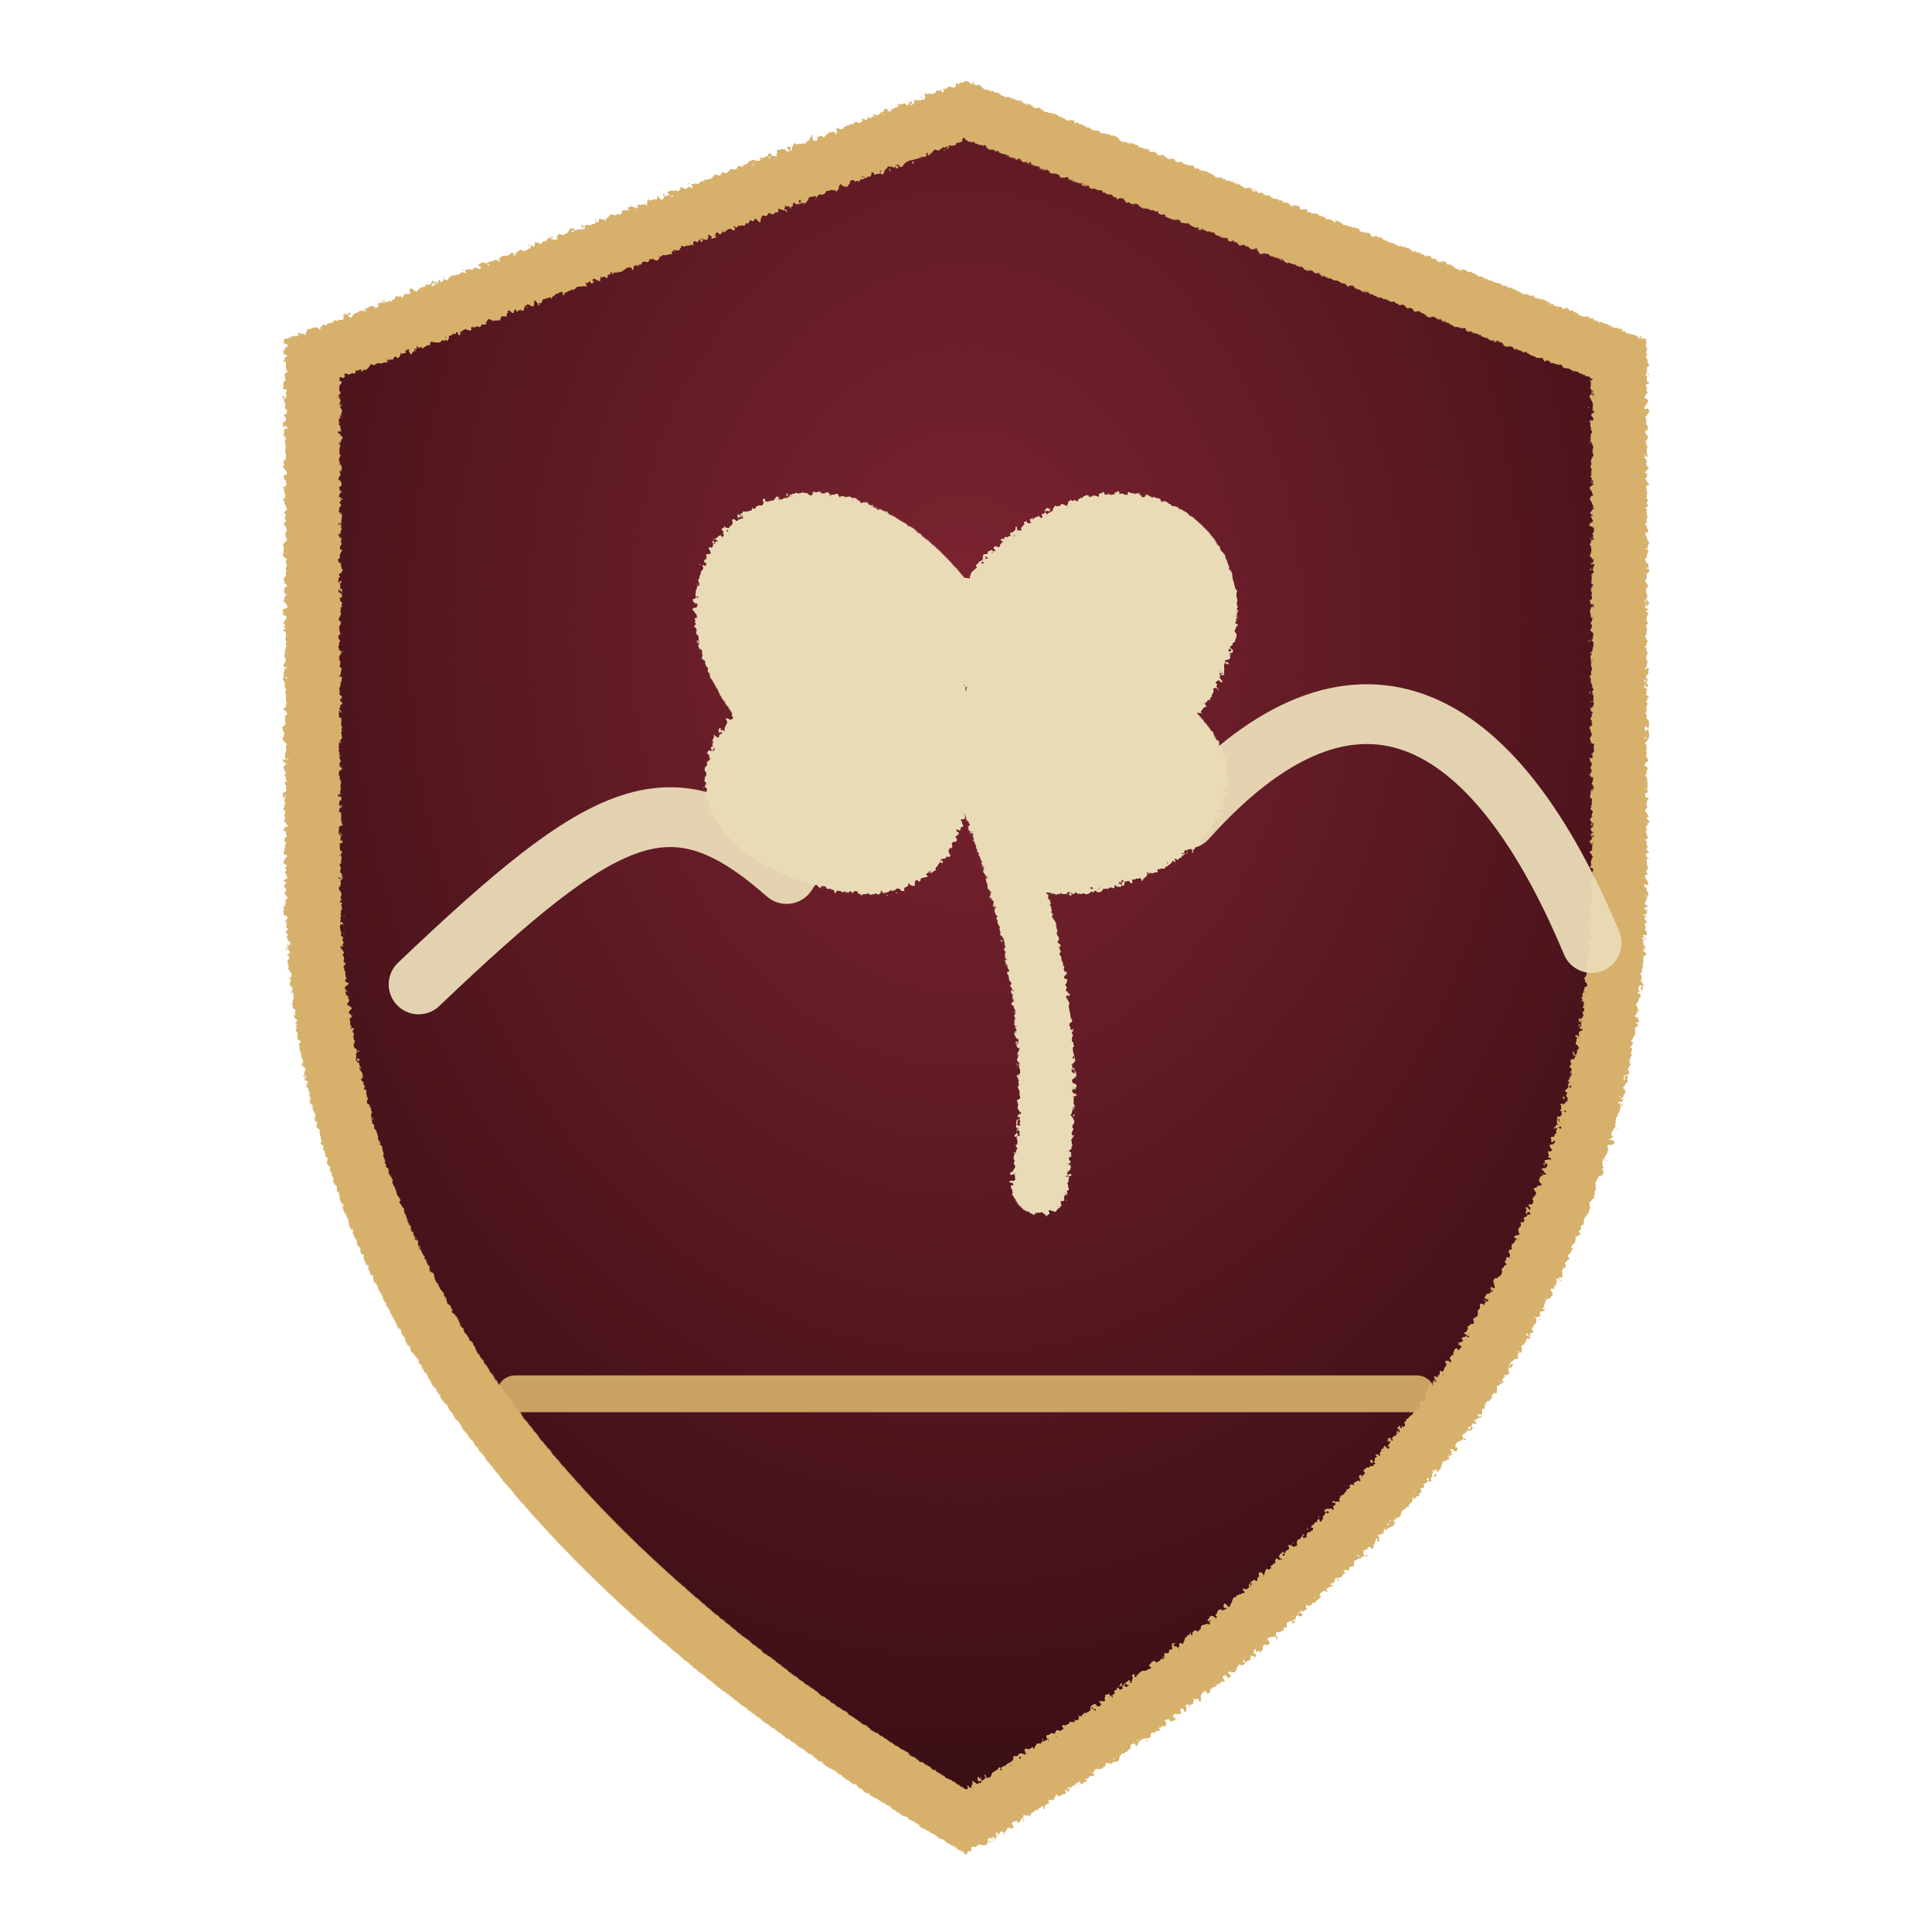
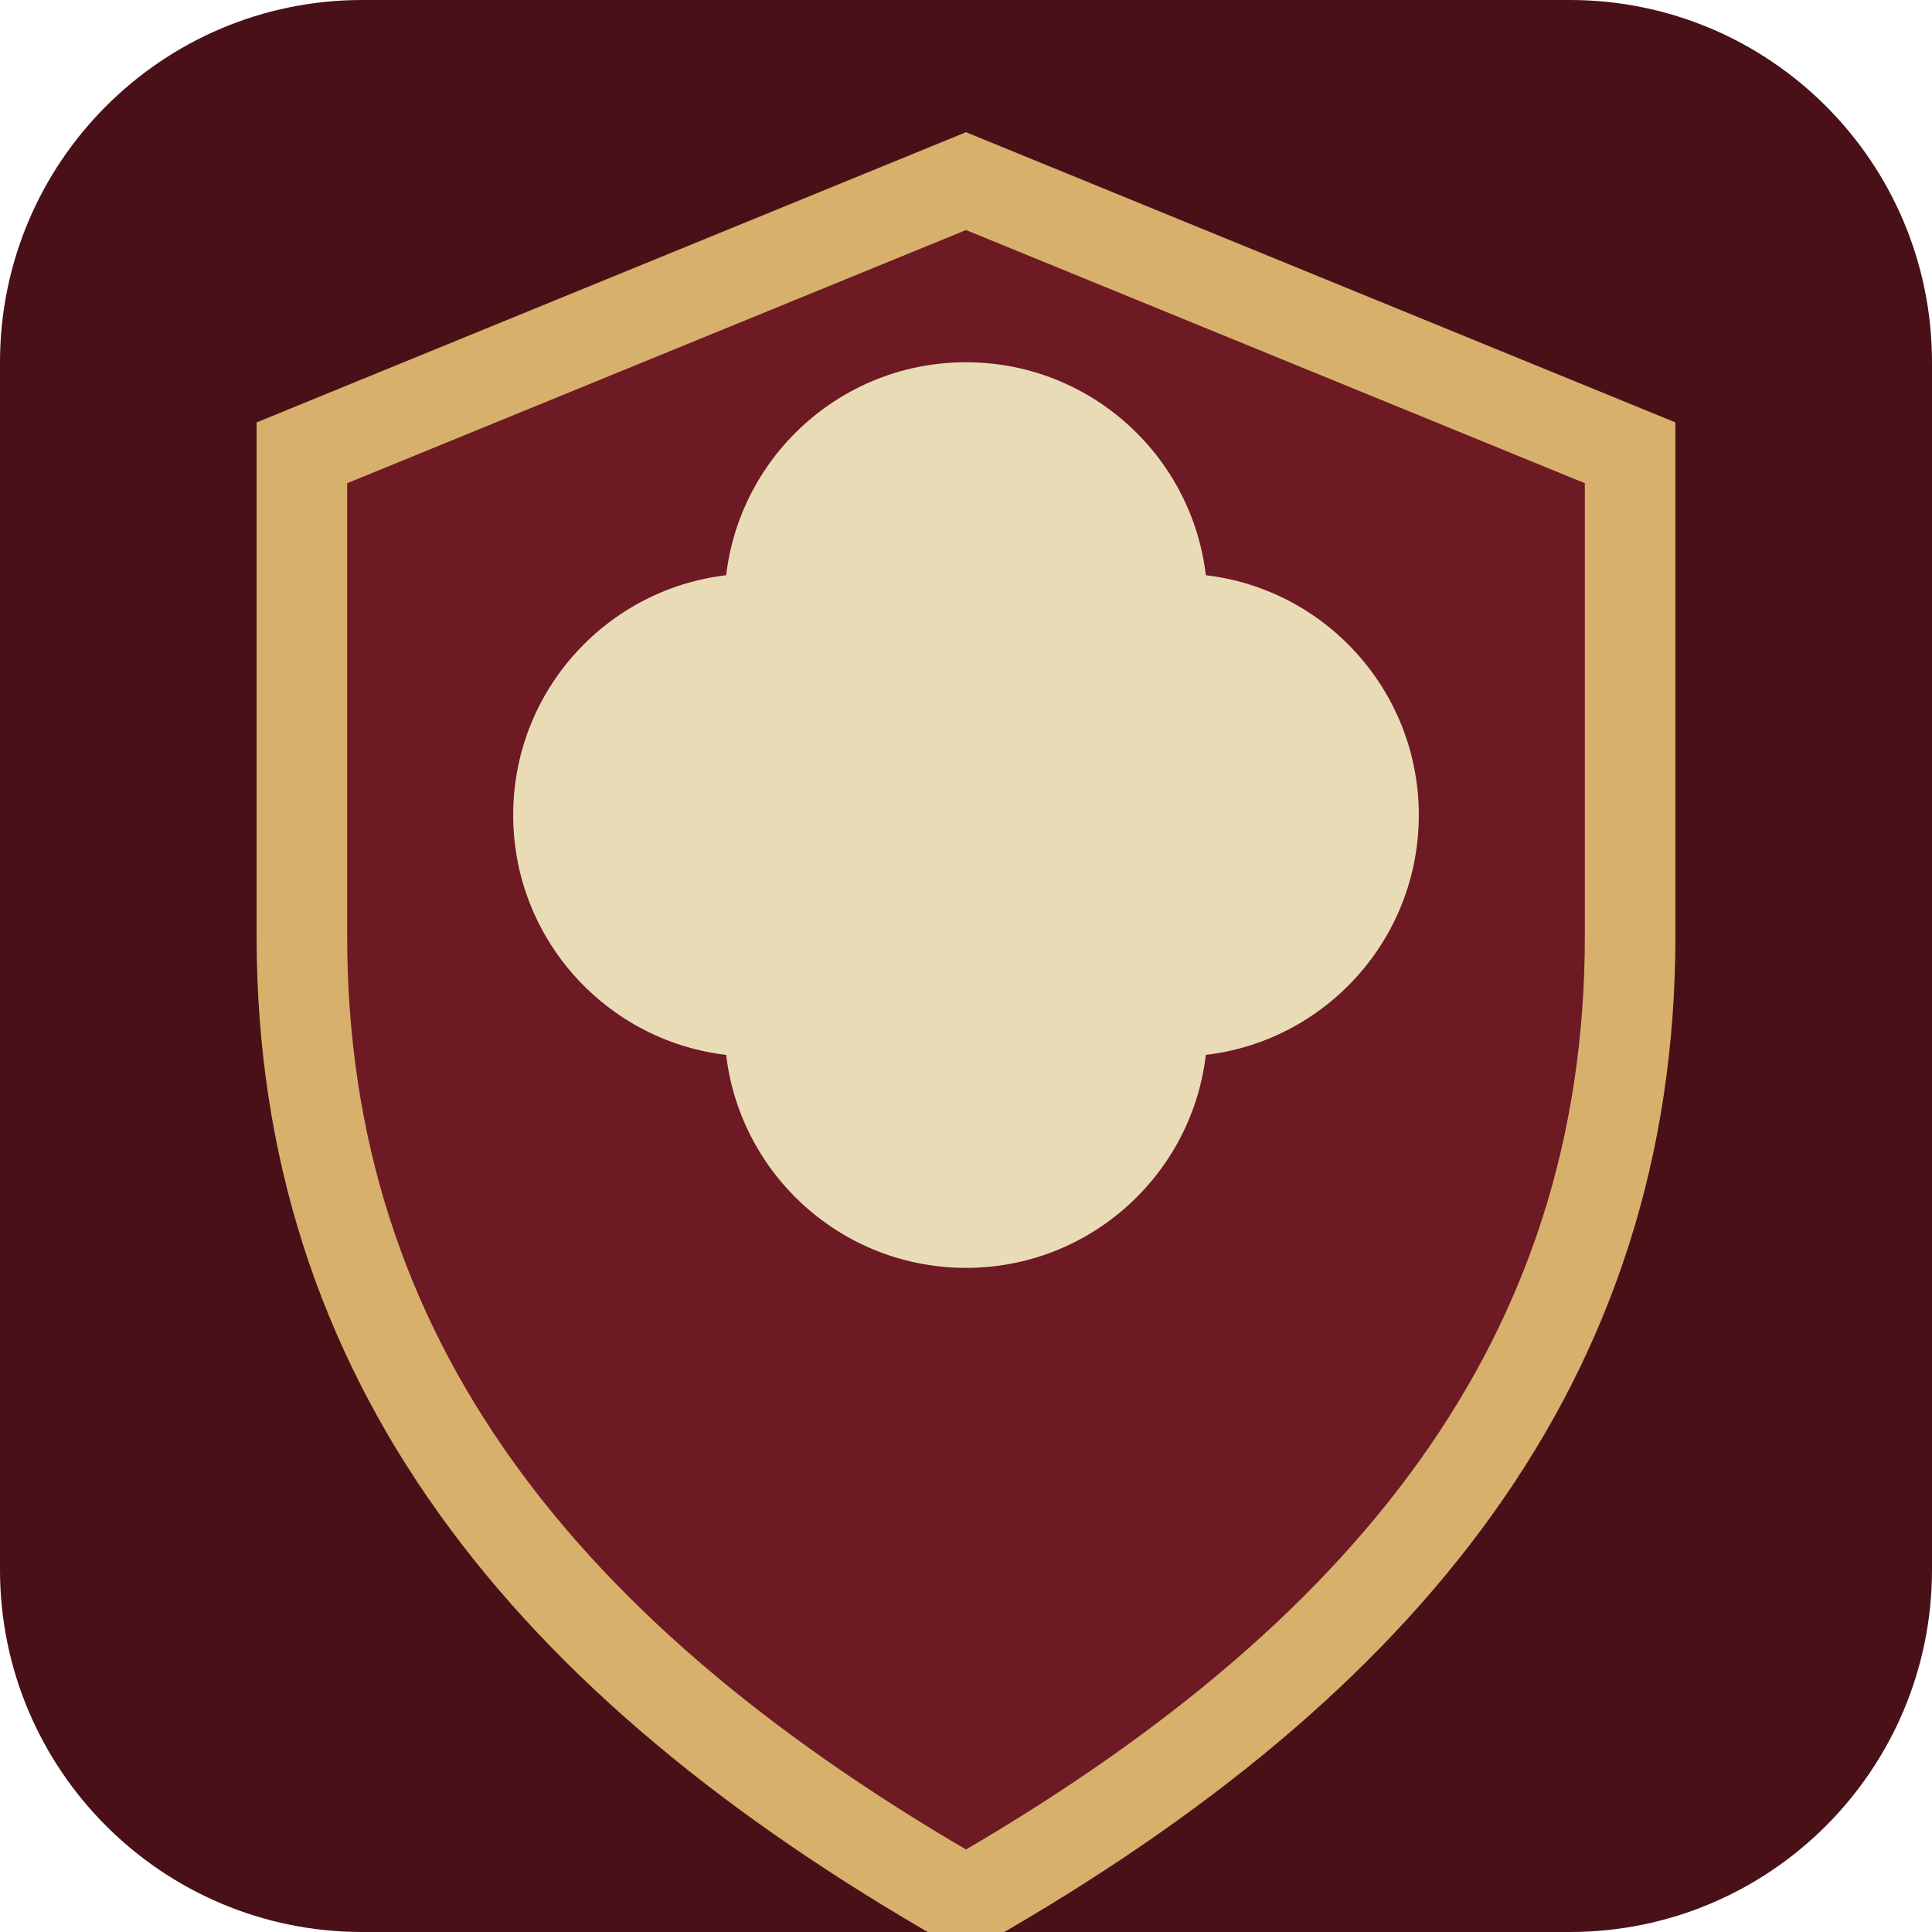
- <svg xmlns="http://www.w3.org/2000/svg" viewBox="0 0 420 420" role="img" aria-labelledby="title desc">
-   <defs>
-     <filter id="rough">
-       <feTurbulence type="fractalNoise" baseFrequency="0.9" numOctaves="2" seed="9" result="n" />
-       <feDisplacementMap in="SourceGraphic" in2="n" scale="2" />
-     </filter>
-     <radialGradient id="g" cx="50%" cy="30%" r="70%">
-       <stop offset="0" stop-color="#7c2430" />
-       <stop offset="1" stop-color="#3a0e15" />
-     </radialGradient>
-   </defs>
-   <path d="M210 24 L352 78 v112 c0 91-53 153-142 206C121 343 68 281 68 190V78z" fill="url(#g)" stroke="#d7b16c" stroke-width="12" filter="url(#rough)" />
-   <path d="M91 214 C132 175 146 168 171 190 c24-37 57-44 87-12 34-38 65-28 88 27" fill="none" stroke="#eadbb7" stroke-width="13" stroke-linecap="round" stroke-linejoin="round" opacity=".95" />
-   <g transform="translate(210 141)" fill="#eadbb7" filter="url(#rough)">
-     <path d="M0-15 C-35-58-82-19-46 20C-24 44-5 24 0 8C5 24 24 44 46 20C82-19 35-58 0-15z" />
-     <path d="M-8 9 C-50-9-81 39-31 52C0 60 4 30 0 12C-4 30 0 60 31 52C81 39 50-9 8 9z" />
-     <path d="M2 25 c14 36 18 61 14 92" fill="none" stroke="#eadbb7" stroke-width="12" stroke-linecap="round" />
-   </g>
-   <path d="M112 303 h196" stroke="#d7b16c" stroke-width="8" stroke-linecap="round" opacity=".9" />
+ <svg xmlns="http://www.w3.org/2000/svg" viewBox="0 0 64 64">
+   <rect width="64" height="64" rx="12" fill="#4a1018" />
+   <path d="M32 6l22 9v16c0 14-8 24-22 32C18 55 10 45 10 31V15z" fill="#6d1a24" stroke="#d7b16c" stroke-width="3" />
+   <circle cx="25" cy="27" r="8" fill="#eadbb7" />
+   <circle cx="39" cy="27" r="8" fill="#eadbb7" />
+   <circle cx="32" cy="20" r="8" fill="#eadbb7" />
+   <circle cx="32" cy="34" r="8" fill="#eadbb7" />
</svg>
